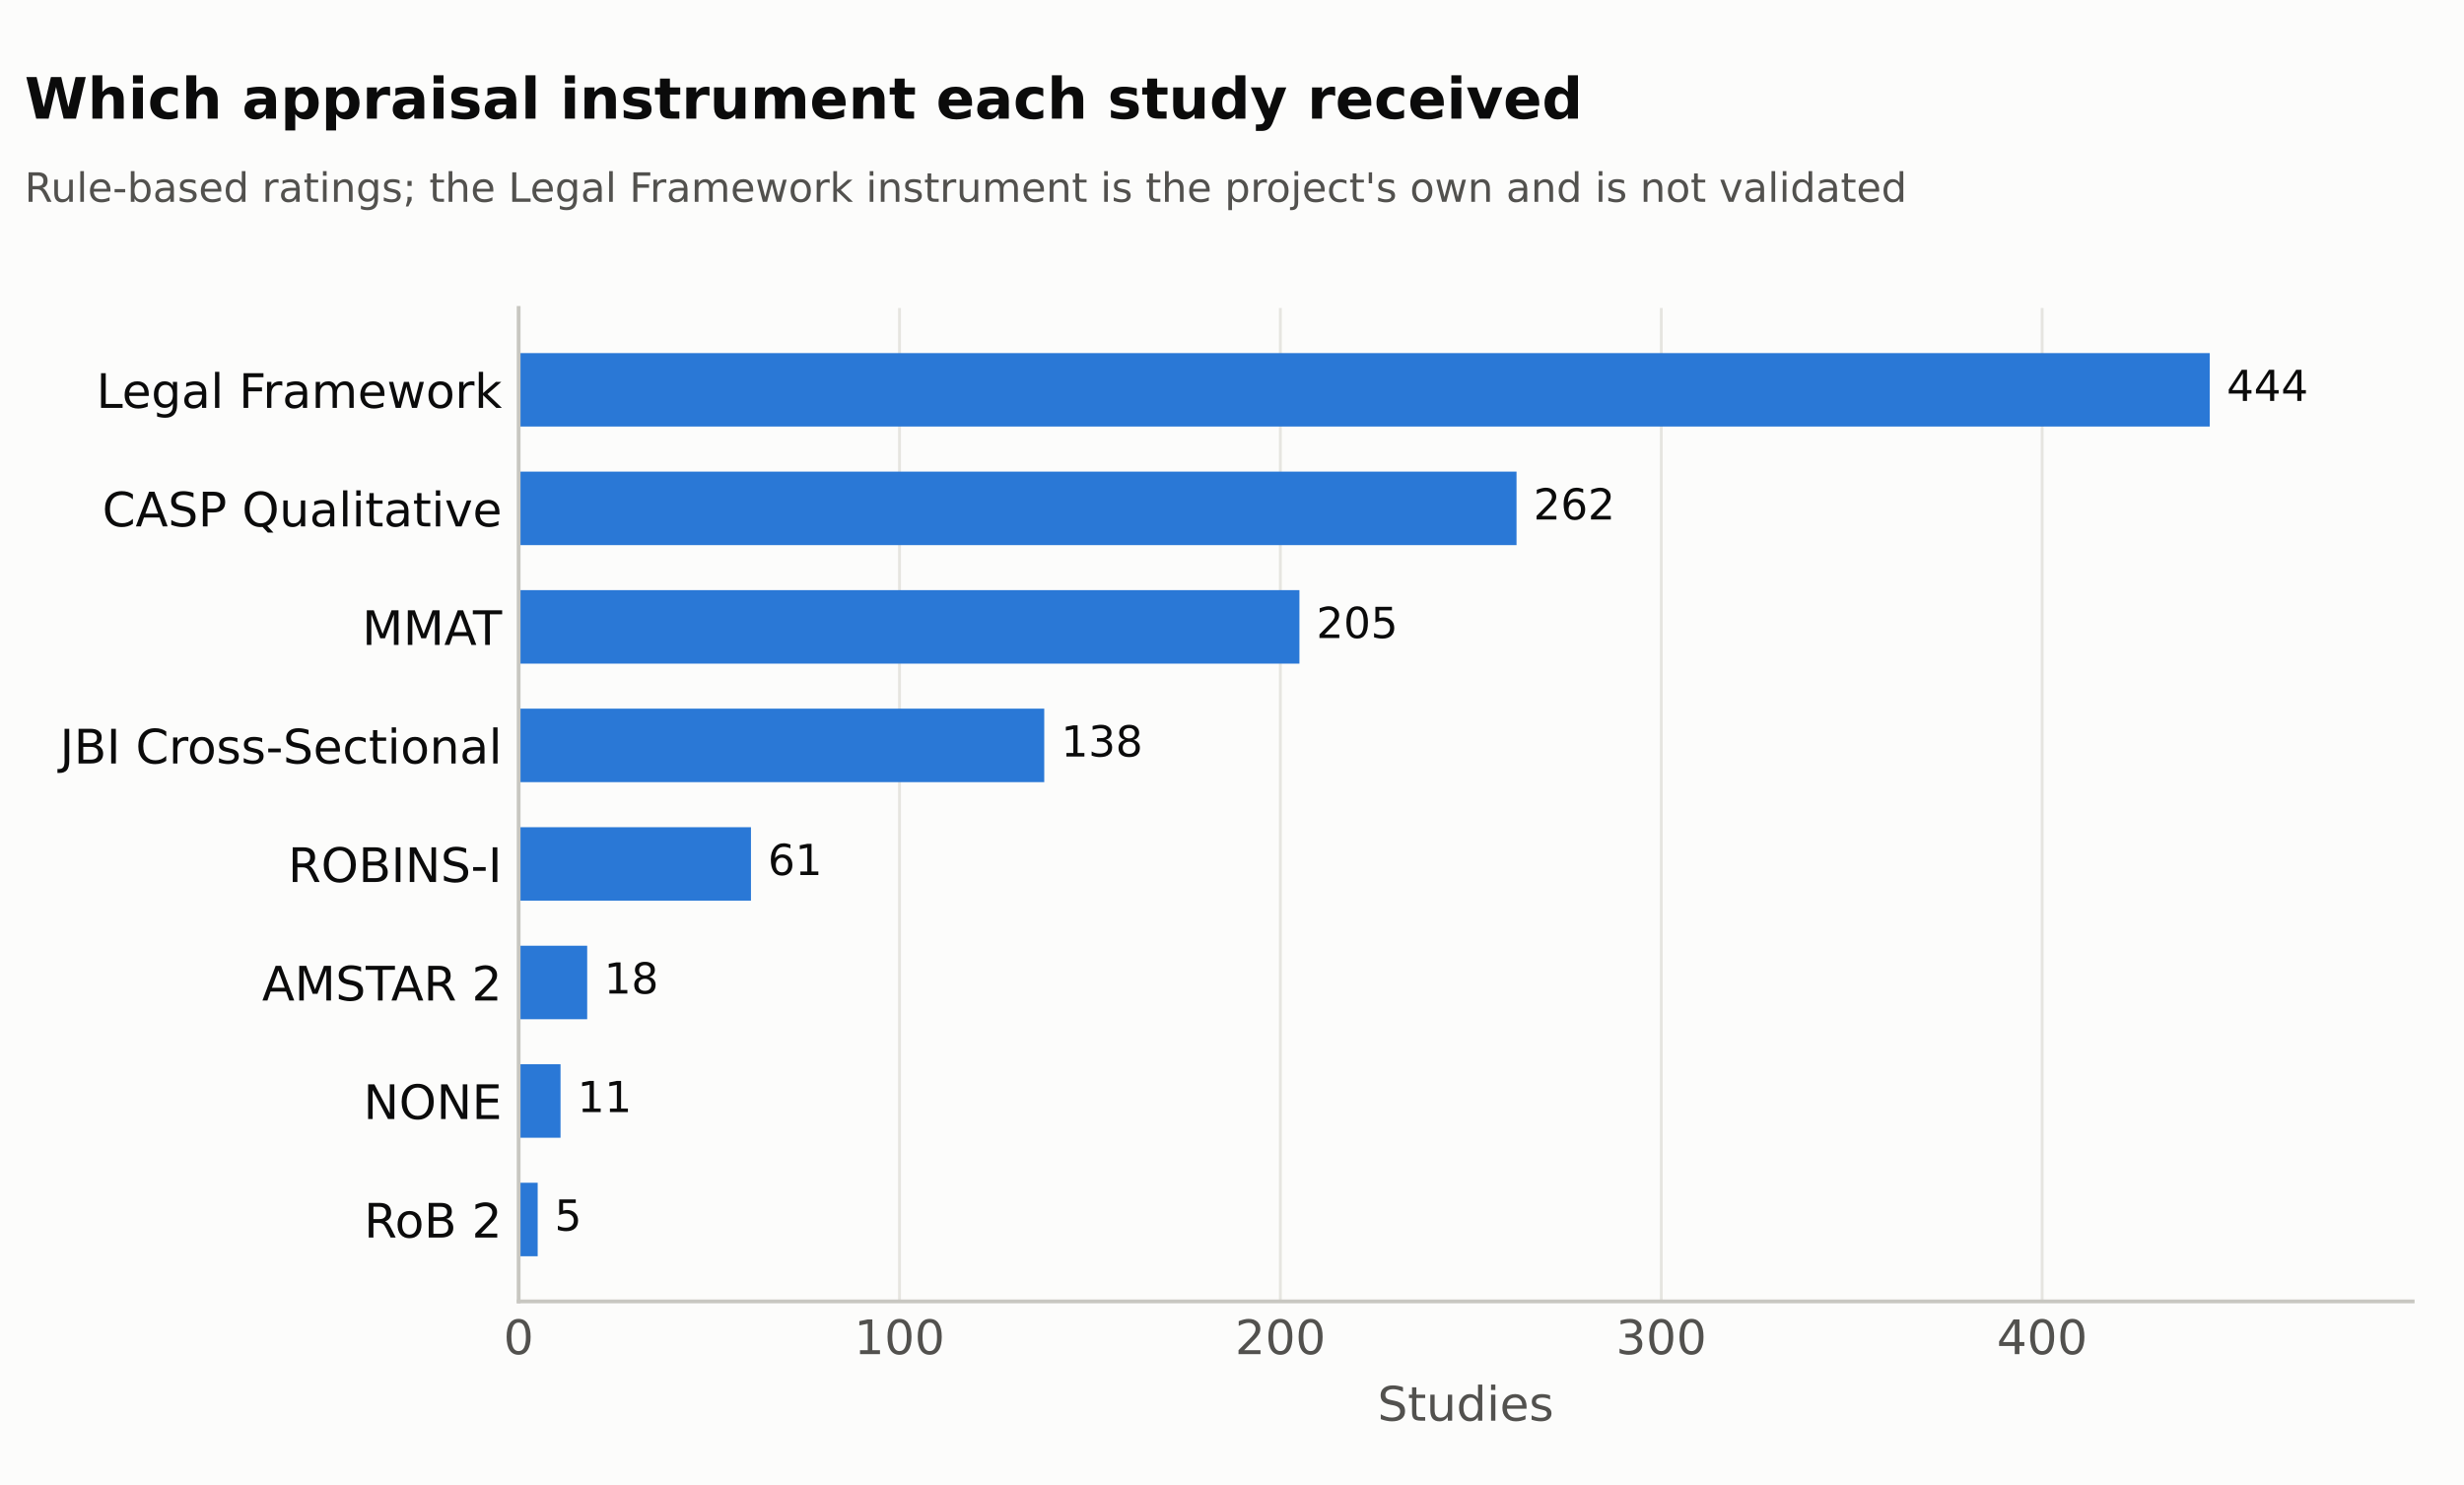
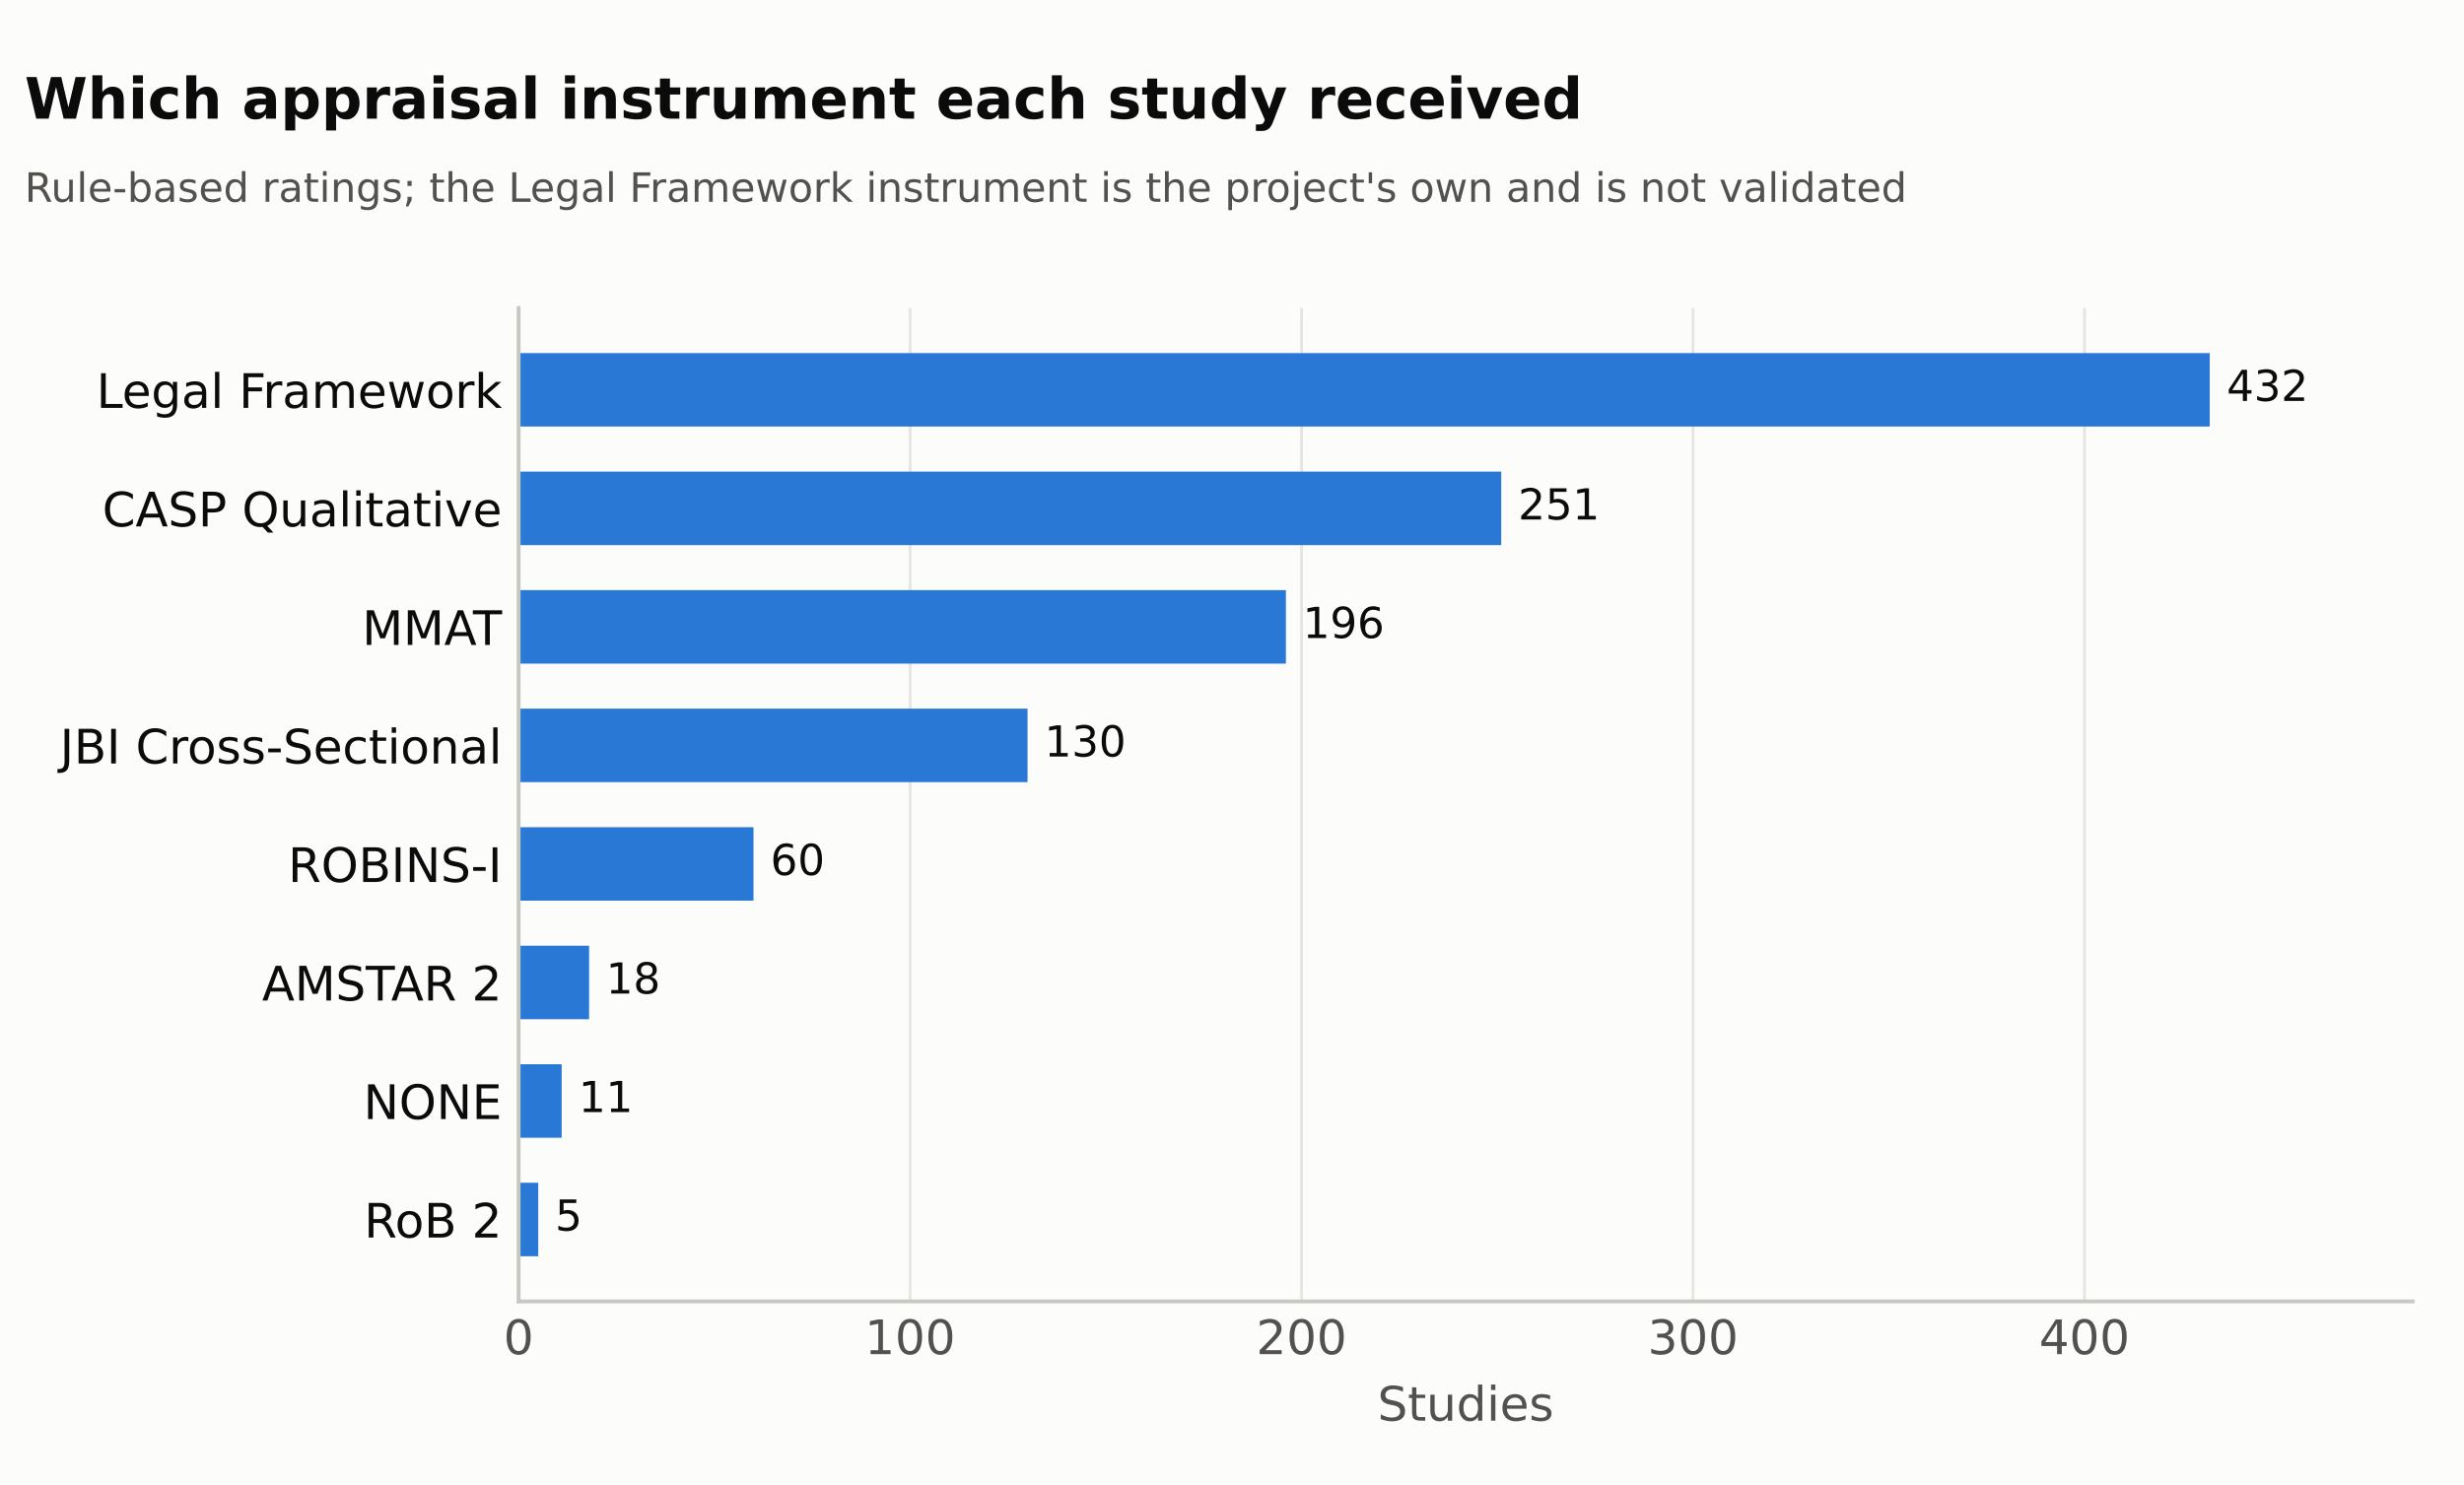
<svg xmlns="http://www.w3.org/2000/svg" width="518.4pt" height="312.48pt" viewBox="0 0 518.4 312.48" version="1.1">
  <defs>
    <style type="text/css">*{stroke-linejoin: round; stroke-linecap: butt}</style>
  </defs>
  <g id="figure_1">
    <g id="patch_1">
      <path d="M 0 312.48  L 518.4 312.48  L 518.4 0  L 0 0  z " style="fill: #fcfcfb" />
    </g>
    <g id="axes_1">
      <g id="patch_2">
        <path d="M 109.115 273.858  L 507.6 273.858  L 507.6 64.8  L 109.115 64.8  z " style="fill: #fcfcfb" />
      </g>
      <g id="matplotlib.axis_1">
        <g id="xtick_1">
          <g id="line2d_1">
            <path d="M 109.115 273.858  L 109.115 64.8  " clip-path="url(#pb1f1227d35)" style="fill: none; stroke: #e6e5e0; stroke-width: 0.6; stroke-linecap: square" />
          </g>
          <g id="line2d_2" />
          <g id="text_1">
            <text style="font-size: 10px; font-family: 'DejaVu Sans', 'Bitstream Vera Sans', 'Computer Modern Sans Serif', 'Lucida Grande', 'Verdana', 'Geneva', 'Lucid', 'Arial', 'Helvetica', 'Avant Garde', sans-serif; text-anchor: middle; fill: #52514e" x="109.115" y="284.955" transform="rotate(-0 109.115 284.9553)">0</text>
          </g>
        </g>
        <g id="xtick_2">
          <g id="line2d_3">
-             <path d="M 189.248 273.858  L 189.248 64.8  " clip-path="url(#pb1f1227d35)" style="fill: none; stroke: #e6e5e0; stroke-width: 0.6; stroke-linecap: square" />
+             <path d="M 191.474 273.858  L 191.474 64.8  " clip-path="url(#pb1f1227d35)" style="fill: none; stroke: #e6e5e0; stroke-width: 0.6; stroke-linecap: square" />
          </g>
          <g id="line2d_4" />
          <g id="text_2">
-             <text style="font-size: 10px; font-family: 'DejaVu Sans', 'Bitstream Vera Sans', 'Computer Modern Sans Serif', 'Lucida Grande', 'Verdana', 'Geneva', 'Lucid', 'Arial', 'Helvetica', 'Avant Garde', sans-serif; text-anchor: middle; fill: #52514e" x="189.248" y="284.955" transform="rotate(-0 189.2479 284.9553)">100</text>
+             <text style="font-size: 10px; font-family: 'DejaVu Sans', 'Bitstream Vera Sans', 'Computer Modern Sans Serif', 'Lucida Grande', 'Verdana', 'Geneva', 'Lucid', 'Arial', 'Helvetica', 'Avant Garde', sans-serif; text-anchor: middle; fill: #52514e" x="191.474" y="284.955" transform="rotate(-0 191.4738 284.9553)">100</text>
          </g>
        </g>
        <g id="xtick_3">
          <g id="line2d_5">
-             <path d="M 269.381 273.858  L 269.381 64.8  " clip-path="url(#pb1f1227d35)" style="fill: none; stroke: #e6e5e0; stroke-width: 0.6; stroke-linecap: square" />
+             <path d="M 273.833 273.858  L 273.833 64.8  " clip-path="url(#pb1f1227d35)" style="fill: none; stroke: #e6e5e0; stroke-width: 0.6; stroke-linecap: square" />
          </g>
          <g id="line2d_6" />
          <g id="text_3">
-             <text style="font-size: 10px; font-family: 'DejaVu Sans', 'Bitstream Vera Sans', 'Computer Modern Sans Serif', 'Lucida Grande', 'Verdana', 'Geneva', 'Lucid', 'Arial', 'Helvetica', 'Avant Garde', sans-serif; text-anchor: middle; fill: #52514e" x="269.381" y="284.955" transform="rotate(-0 269.3808 284.9553)">200</text>
+             <text style="font-size: 10px; font-family: 'DejaVu Sans', 'Bitstream Vera Sans', 'Computer Modern Sans Serif', 'Lucida Grande', 'Verdana', 'Geneva', 'Lucid', 'Arial', 'Helvetica', 'Avant Garde', sans-serif; text-anchor: middle; fill: #52514e" x="273.833" y="284.955" transform="rotate(-0 273.8327 284.9553)">200</text>
          </g>
        </g>
        <g id="xtick_4">
          <g id="line2d_7">
-             <path d="M 349.514 273.858  L 349.514 64.8  " clip-path="url(#pb1f1227d35)" style="fill: none; stroke: #e6e5e0; stroke-width: 0.6; stroke-linecap: square" />
+             <path d="M 356.192 273.858  L 356.192 64.8  " clip-path="url(#pb1f1227d35)" style="fill: none; stroke: #e6e5e0; stroke-width: 0.6; stroke-linecap: square" />
          </g>
          <g id="line2d_8" />
          <g id="text_4">
-             <text style="font-size: 10px; font-family: 'DejaVu Sans', 'Bitstream Vera Sans', 'Computer Modern Sans Serif', 'Lucida Grande', 'Verdana', 'Geneva', 'Lucid', 'Arial', 'Helvetica', 'Avant Garde', sans-serif; text-anchor: middle; fill: #52514e" x="349.514" y="284.955" transform="rotate(-0 349.5138 284.9553)">300</text>
+             <text style="font-size: 10px; font-family: 'DejaVu Sans', 'Bitstream Vera Sans', 'Computer Modern Sans Serif', 'Lucida Grande', 'Verdana', 'Geneva', 'Lucid', 'Arial', 'Helvetica', 'Avant Garde', sans-serif; text-anchor: middle; fill: #52514e" x="356.192" y="284.955" transform="rotate(-0 356.1915 284.9553)">300</text>
          </g>
        </g>
        <g id="xtick_5">
          <g id="line2d_9">
-             <path d="M 429.647 273.858  L 429.647 64.8  " clip-path="url(#pb1f1227d35)" style="fill: none; stroke: #e6e5e0; stroke-width: 0.6; stroke-linecap: square" />
+             <path d="M 438.55 273.858  L 438.55 64.8  " clip-path="url(#pb1f1227d35)" style="fill: none; stroke: #e6e5e0; stroke-width: 0.6; stroke-linecap: square" />
          </g>
          <g id="line2d_10" />
          <g id="text_5">
-             <text style="font-size: 10px; font-family: 'DejaVu Sans', 'Bitstream Vera Sans', 'Computer Modern Sans Serif', 'Lucida Grande', 'Verdana', 'Geneva', 'Lucid', 'Arial', 'Helvetica', 'Avant Garde', sans-serif; text-anchor: middle; fill: #52514e" x="429.647" y="284.955" transform="rotate(-0 429.6467 284.9553)">400</text>
+             <text style="font-size: 10px; font-family: 'DejaVu Sans', 'Bitstream Vera Sans', 'Computer Modern Sans Serif', 'Lucida Grande', 'Verdana', 'Geneva', 'Lucid', 'Arial', 'Helvetica', 'Avant Garde', sans-serif; text-anchor: middle; fill: #52514e" x="438.55" y="284.955" transform="rotate(-0 438.5504 284.9553)">400</text>
          </g>
        </g>
        <g id="text_6">
          <text style="font-size: 10px; font-family: 'DejaVu Sans', 'Bitstream Vera Sans', 'Computer Modern Sans Serif', 'Lucida Grande', 'Verdana', 'Geneva', 'Lucid', 'Arial', 'Helvetica', 'Avant Garde', sans-serif; text-anchor: middle; fill: #52514e" x="308.358" y="298.956" transform="rotate(-0 308.3575 298.9561)">Studies</text>
        </g>
      </g>
      <g id="matplotlib.axis_2">
        <g id="ytick_1">
          <g id="line2d_11" />
          <g id="text_7">
            <text style="font-size: 10px; font-family: 'DejaVu Sans', 'Bitstream Vera Sans', 'Computer Modern Sans Serif', 'Lucida Grande', 'Verdana', 'Geneva', 'Lucid', 'Arial', 'Helvetica', 'Avant Garde', sans-serif; text-anchor: end; fill: #0b0b0b" x="105.615" y="85.834" transform="rotate(-0 105.615 85.83363)">Legal Framework</text>
          </g>
        </g>
        <g id="ytick_2">
          <g id="line2d_12" />
          <g id="text_8">
            <text style="font-size: 10px; font-family: 'DejaVu Sans', 'Bitstream Vera Sans', 'Computer Modern Sans Serif', 'Lucida Grande', 'Verdana', 'Geneva', 'Lucid', 'Arial', 'Helvetica', 'Avant Garde', sans-serif; text-anchor: end; fill: #0b0b0b" x="105.615" y="110.775" transform="rotate(-0 105.615 110.7749)">CASP Qualitative</text>
          </g>
        </g>
        <g id="ytick_3">
          <g id="line2d_13" />
          <g id="text_9">
            <text style="font-size: 10px; font-family: 'DejaVu Sans', 'Bitstream Vera Sans', 'Computer Modern Sans Serif', 'Lucida Grande', 'Verdana', 'Geneva', 'Lucid', 'Arial', 'Helvetica', 'Avant Garde', sans-serif; text-anchor: end; fill: #0b0b0b" x="105.615" y="135.716" transform="rotate(-0 105.615 135.7158)">MMAT</text>
          </g>
        </g>
        <g id="ytick_4">
          <g id="line2d_14" />
          <g id="text_10">
            <text style="font-size: 10px; font-family: 'DejaVu Sans', 'Bitstream Vera Sans', 'Computer Modern Sans Serif', 'Lucida Grande', 'Verdana', 'Geneva', 'Lucid', 'Arial', 'Helvetica', 'Avant Garde', sans-serif; text-anchor: end; fill: #0b0b0b" x="105.615" y="160.657" transform="rotate(-0 105.615 160.6574)">JBI Cross-Sectional</text>
          </g>
        </g>
        <g id="ytick_5">
          <g id="line2d_15" />
          <g id="text_11">
            <text style="font-size: 10px; font-family: 'DejaVu Sans', 'Bitstream Vera Sans', 'Computer Modern Sans Serif', 'Lucida Grande', 'Verdana', 'Geneva', 'Lucid', 'Arial', 'Helvetica', 'Avant Garde', sans-serif; text-anchor: end; fill: #0b0b0b" x="105.615" y="185.598" transform="rotate(-0 105.615 185.5983)">ROBINS-I</text>
          </g>
        </g>
        <g id="ytick_6">
          <g id="line2d_16" />
          <g id="text_12">
            <text style="font-size: 10px; font-family: 'DejaVu Sans', 'Bitstream Vera Sans', 'Computer Modern Sans Serif', 'Lucida Grande', 'Verdana', 'Geneva', 'Lucid', 'Arial', 'Helvetica', 'Avant Garde', sans-serif; text-anchor: end; fill: #0b0b0b" x="105.615" y="210.54" transform="rotate(-0 105.615 210.5395)">AMSTAR 2</text>
          </g>
        </g>
        <g id="ytick_7">
          <g id="line2d_17" />
          <g id="text_13">
            <text style="font-size: 10px; font-family: 'DejaVu Sans', 'Bitstream Vera Sans', 'Computer Modern Sans Serif', 'Lucida Grande', 'Verdana', 'Geneva', 'Lucid', 'Arial', 'Helvetica', 'Avant Garde', sans-serif; text-anchor: end; fill: #0b0b0b" x="105.615" y="235.481" transform="rotate(-0 105.615 235.4808)">NONE</text>
          </g>
        </g>
        <g id="ytick_8">
          <g id="line2d_18" />
          <g id="text_14">
            <text style="font-size: 10px; font-family: 'DejaVu Sans', 'Bitstream Vera Sans', 'Computer Modern Sans Serif', 'Lucida Grande', 'Verdana', 'Geneva', 'Lucid', 'Arial', 'Helvetica', 'Avant Garde', sans-serif; text-anchor: end; fill: #0b0b0b" x="105.615" y="260.422" transform="rotate(-0 105.615 260.4221)">RoB 2</text>
          </g>
        </g>
      </g>
      <g id="patch_3">
        <path d="M 109.115 74.303  L 464.905 74.303  L 464.905 89.766  L 109.115 89.766  z " clip-path="url(#pb1f1227d35)" style="fill: #2a78d6" />
      </g>
      <g id="patch_4">
-         <path d="M 109.115 99.244  L 319.063 99.244  L 319.063 114.707  L 109.115 114.707  z " clip-path="url(#pb1f1227d35)" style="fill: #2a78d6" />
+         <path d="M 109.115 99.244  L 315.836 99.244  L 315.836 114.707  L 109.115 114.707  z " clip-path="url(#pb1f1227d35)" style="fill: #2a78d6" />
      </g>
      <g id="patch_5">
-         <path d="M 109.115 124.185  L 273.387 124.185  L 273.387 139.649  L 109.115 139.649  z " clip-path="url(#pb1f1227d35)" style="fill: #2a78d6" />
+         <path d="M 109.115 124.185  L 270.538 124.185  L 270.538 139.649  L 109.115 139.649  z " clip-path="url(#pb1f1227d35)" style="fill: #2a78d6" />
      </g>
      <g id="patch_6">
-         <path d="M 109.115 149.126  L 219.698 149.126  L 219.698 164.59  L 109.115 164.59  z " clip-path="url(#pb1f1227d35)" style="fill: #2a78d6" />
+         <path d="M 109.115 149.126  L 216.181 149.126  L 216.181 164.59  L 109.115 164.59  z " clip-path="url(#pb1f1227d35)" style="fill: #2a78d6" />
      </g>
      <g id="patch_7">
-         <path d="M 109.115 174.068  L 157.996 174.068  L 157.996 189.531  L 109.115 189.531  z " clip-path="url(#pb1f1227d35)" style="fill: #2a78d6" />
+         <path d="M 109.115 174.068  L 158.53 174.068  L 158.53 189.531  L 109.115 189.531  z " clip-path="url(#pb1f1227d35)" style="fill: #2a78d6" />
      </g>
      <g id="patch_8">
-         <path d="M 109.115 199.009  L 123.539 199.009  L 123.539 214.473  L 109.115 214.473  z " clip-path="url(#pb1f1227d35)" style="fill: #2a78d6" />
+         <path d="M 109.115 199.009  L 123.94 199.009  L 123.94 214.473  L 109.115 214.473  z " clip-path="url(#pb1f1227d35)" style="fill: #2a78d6" />
      </g>
      <g id="patch_9">
-         <path d="M 109.115 223.95  L 117.93 223.95  L 117.93 239.414  L 109.115 239.414  z " clip-path="url(#pb1f1227d35)" style="fill: #2a78d6" />
+         <path d="M 109.115 223.95  L 118.174 223.95  L 118.174 239.414  L 109.115 239.414  z " clip-path="url(#pb1f1227d35)" style="fill: #2a78d6" />
      </g>
      <g id="patch_10">
-         <path d="M 109.115 248.891  L 113.122 248.891  L 113.122 264.355  L 109.115 264.355  z " clip-path="url(#pb1f1227d35)" style="fill: #2a78d6" />
+         <path d="M 109.115 248.891  L 113.233 248.891  L 113.233 264.355  L 109.115 264.355  z " clip-path="url(#pb1f1227d35)" style="fill: #2a78d6" />
      </g>
      <g id="patch_11">
        <path d="M 109.115 273.858  L 109.115 64.8  " style="fill: none; stroke: #c8c7c1; stroke-width: 0.8; stroke-linejoin: miter; stroke-linecap: square" />
      </g>
      <g id="patch_12">
        <path d="M 109.115 273.858  L 507.6 273.858  " style="fill: none; stroke: #c8c7c1; stroke-width: 0.8; stroke-linejoin: miter; stroke-linecap: square" />
      </g>
      <g id="text_15">
-         <text style="font-size: 9px; font-family: 'DejaVu Sans', 'Bitstream Vera Sans', 'Computer Modern Sans Serif', 'Lucida Grande', 'Verdana', 'Geneva', 'Lucid', 'Arial', 'Helvetica', 'Avant Garde', sans-serif; text-anchor: start; fill: #0b0b0b" x="468.463" y="84.372" transform="rotate(-0 468.4631 84.3723)">444</text>
+         <text style="font-size: 9px; font-family: 'DejaVu Sans', 'Bitstream Vera Sans', 'Computer Modern Sans Serif', 'Lucida Grande', 'Verdana', 'Geneva', 'Lucid', 'Arial', 'Helvetica', 'Avant Garde', sans-serif; text-anchor: start; fill: #0b0b0b" x="468.463" y="84.372" transform="rotate(-0 468.4631 84.3723)">432</text>
      </g>
      <g id="text_16">
-         <text style="font-size: 9px; font-family: 'DejaVu Sans', 'Bitstream Vera Sans', 'Computer Modern Sans Serif', 'Lucida Grande', 'Verdana', 'Geneva', 'Lucid', 'Arial', 'Helvetica', 'Avant Garde', sans-serif; text-anchor: start; fill: #0b0b0b" x="322.621" y="109.314" transform="rotate(-0 322.6212 109.3136)">262</text>
+         <text style="font-size: 9px; font-family: 'DejaVu Sans', 'Bitstream Vera Sans', 'Computer Modern Sans Serif', 'Lucida Grande', 'Verdana', 'Geneva', 'Lucid', 'Arial', 'Helvetica', 'Avant Garde', sans-serif; text-anchor: start; fill: #0b0b0b" x="319.394" y="109.314" transform="rotate(-0 319.3936 109.3136)">251</text>
      </g>
      <g id="text_17">
-         <text style="font-size: 9px; font-family: 'DejaVu Sans', 'Bitstream Vera Sans', 'Computer Modern Sans Serif', 'Lucida Grande', 'Verdana', 'Geneva', 'Lucid', 'Arial', 'Helvetica', 'Avant Garde', sans-serif; text-anchor: start; fill: #0b0b0b" x="276.945" y="134.255" transform="rotate(-0 276.9454 134.2548)">205</text>
+         <text style="font-size: 9px; font-family: 'DejaVu Sans', 'Bitstream Vera Sans', 'Computer Modern Sans Serif', 'Lucida Grande', 'Verdana', 'Geneva', 'Lucid', 'Arial', 'Helvetica', 'Avant Garde', sans-serif; text-anchor: start; fill: #0b0b0b" x="274.096" y="134.255" transform="rotate(-0 274.0962 134.2548)">196</text>
      </g>
      <g id="text_18">
-         <text style="font-size: 9px; font-family: 'DejaVu Sans', 'Bitstream Vera Sans', 'Computer Modern Sans Serif', 'Lucida Grande', 'Verdana', 'Geneva', 'Lucid', 'Arial', 'Helvetica', 'Avant Garde', sans-serif; text-anchor: start; fill: #0b0b0b" x="223.256" y="159.196" transform="rotate(-0 223.2563 159.1961)">138</text>
+         <text style="font-size: 9px; font-family: 'DejaVu Sans', 'Bitstream Vera Sans', 'Computer Modern Sans Serif', 'Lucida Grande', 'Verdana', 'Geneva', 'Lucid', 'Arial', 'Helvetica', 'Avant Garde', sans-serif; text-anchor: start; fill: #0b0b0b" x="219.739" y="159.196" transform="rotate(-0 219.7394 159.1961)">130</text>
      </g>
      <g id="text_19">
-         <text style="font-size: 9px; font-family: 'DejaVu Sans', 'Bitstream Vera Sans', 'Computer Modern Sans Serif', 'Lucida Grande', 'Verdana', 'Geneva', 'Lucid', 'Arial', 'Helvetica', 'Avant Garde', sans-serif; text-anchor: start; fill: #0b0b0b" x="161.554" y="184.137" transform="rotate(-0 161.554 184.1373)">61</text>
+         <text style="font-size: 9px; font-family: 'DejaVu Sans', 'Bitstream Vera Sans', 'Computer Modern Sans Serif', 'Lucida Grande', 'Verdana', 'Geneva', 'Lucid', 'Arial', 'Helvetica', 'Avant Garde', sans-serif; text-anchor: start; fill: #0b0b0b" x="162.088" y="184.137" transform="rotate(-0 162.0882 184.1373)">60</text>
      </g>
      <g id="text_20">
-         <text style="font-size: 9px; font-family: 'DejaVu Sans', 'Bitstream Vera Sans', 'Computer Modern Sans Serif', 'Lucida Grande', 'Verdana', 'Geneva', 'Lucid', 'Arial', 'Helvetica', 'Avant Garde', sans-serif; text-anchor: start; fill: #0b0b0b" x="127.097" y="209.079" transform="rotate(-0 127.0968 209.0786)">18</text>
+         <text style="font-size: 9px; font-family: 'DejaVu Sans', 'Bitstream Vera Sans', 'Computer Modern Sans Serif', 'Lucida Grande', 'Verdana', 'Geneva', 'Lucid', 'Arial', 'Helvetica', 'Avant Garde', sans-serif; text-anchor: start; fill: #0b0b0b" x="127.497" y="209.079" transform="rotate(-0 127.4975 209.0786)">18</text>
      </g>
      <g id="text_21">
-         <text style="font-size: 9px; font-family: 'DejaVu Sans', 'Bitstream Vera Sans', 'Computer Modern Sans Serif', 'Lucida Grande', 'Verdana', 'Geneva', 'Lucid', 'Arial', 'Helvetica', 'Avant Garde', sans-serif; text-anchor: start; fill: #0b0b0b" x="121.488" y="234.02" transform="rotate(-0 121.4875 234.0199)">11</text>
+         <text style="font-size: 9px; font-family: 'DejaVu Sans', 'Bitstream Vera Sans', 'Computer Modern Sans Serif', 'Lucida Grande', 'Verdana', 'Geneva', 'Lucid', 'Arial', 'Helvetica', 'Avant Garde', sans-serif; text-anchor: start; fill: #0b0b0b" x="121.732" y="234.02" transform="rotate(-0 121.7324 234.0199)">11</text>
      </g>
      <g id="text_22">
-         <text style="font-size: 9px; font-family: 'DejaVu Sans', 'Bitstream Vera Sans', 'Computer Modern Sans Serif', 'Lucida Grande', 'Verdana', 'Geneva', 'Lucid', 'Arial', 'Helvetica', 'Avant Garde', sans-serif; text-anchor: start; fill: #0b0b0b" x="116.68" y="258.961" transform="rotate(-0 116.6795 258.9611)">5</text>
+         <text style="font-size: 9px; font-family: 'DejaVu Sans', 'Bitstream Vera Sans', 'Computer Modern Sans Serif', 'Lucida Grande', 'Verdana', 'Geneva', 'Lucid', 'Arial', 'Helvetica', 'Avant Garde', sans-serif; text-anchor: start; fill: #0b0b0b" x="116.791" y="258.961" transform="rotate(-0 116.7908 258.9611)">5</text>
      </g>
    </g>
    <g id="text_23">
      <text style="font-weight: 700; font-size: 12px; font-family: 'DejaVu Sans', 'Bitstream Vera Sans', 'Computer Modern Sans Serif', 'Lucida Grande', 'Verdana', 'Geneva', 'Lucid', 'Arial', 'Helvetica', 'Avant Garde', sans-serif; text-anchor: start; fill: #0b0b0b" x="5.184" y="24.958" transform="rotate(-0 5.184 24.95812)">Which appraisal instrument each study received</text>
    </g>
    <g id="text_24">
      <text style="font-size: 8.5px; font-family: 'DejaVu Sans', 'Bitstream Vera Sans', 'Computer Modern Sans Serif', 'Lucida Grande', 'Verdana', 'Geneva', 'Lucid', 'Arial', 'Helvetica', 'Avant Garde', sans-serif; text-anchor: start; fill: #52514e" x="5.184" y="42.459" transform="rotate(-0 5.184 42.45867)">Rule-based ratings; the Legal Framework instrument is the project's own and is not validated</text>
    </g>
  </g>
  <defs>
    <clipPath id="pb1f1227d35">
      <rect x="109.115" y="64.8" width="398.485" height="209.058" />
    </clipPath>
  </defs>
</svg>
